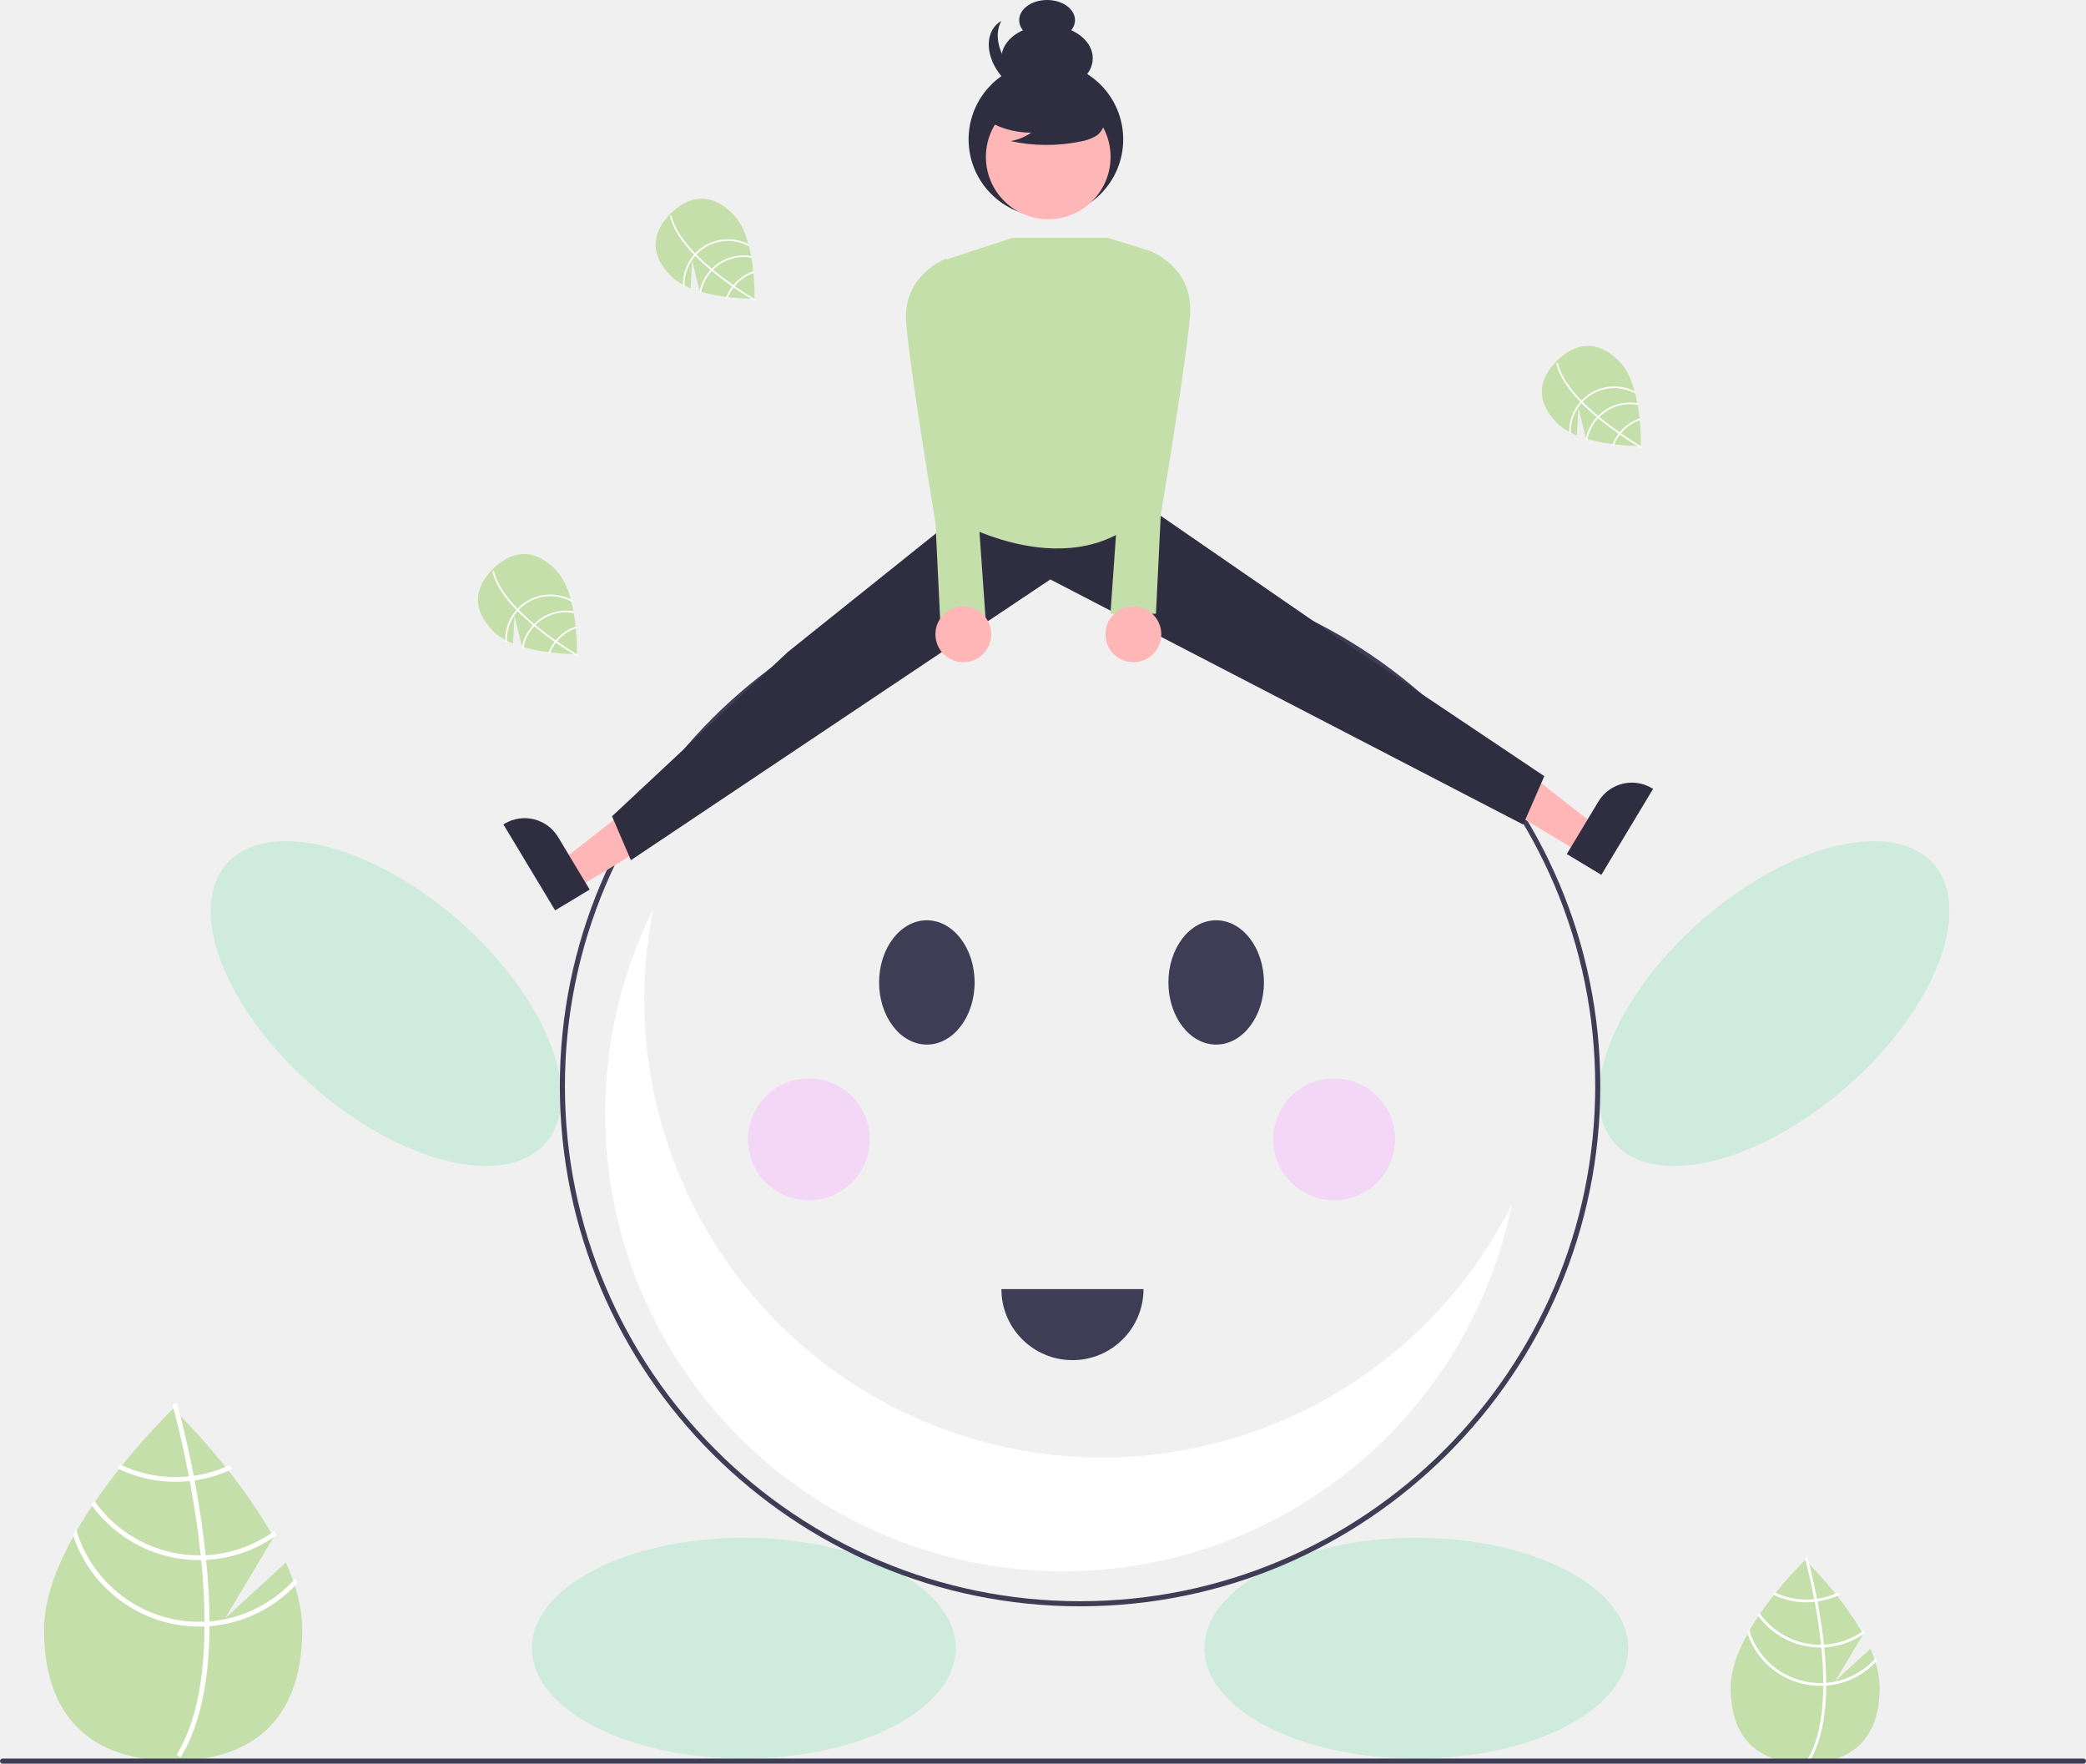
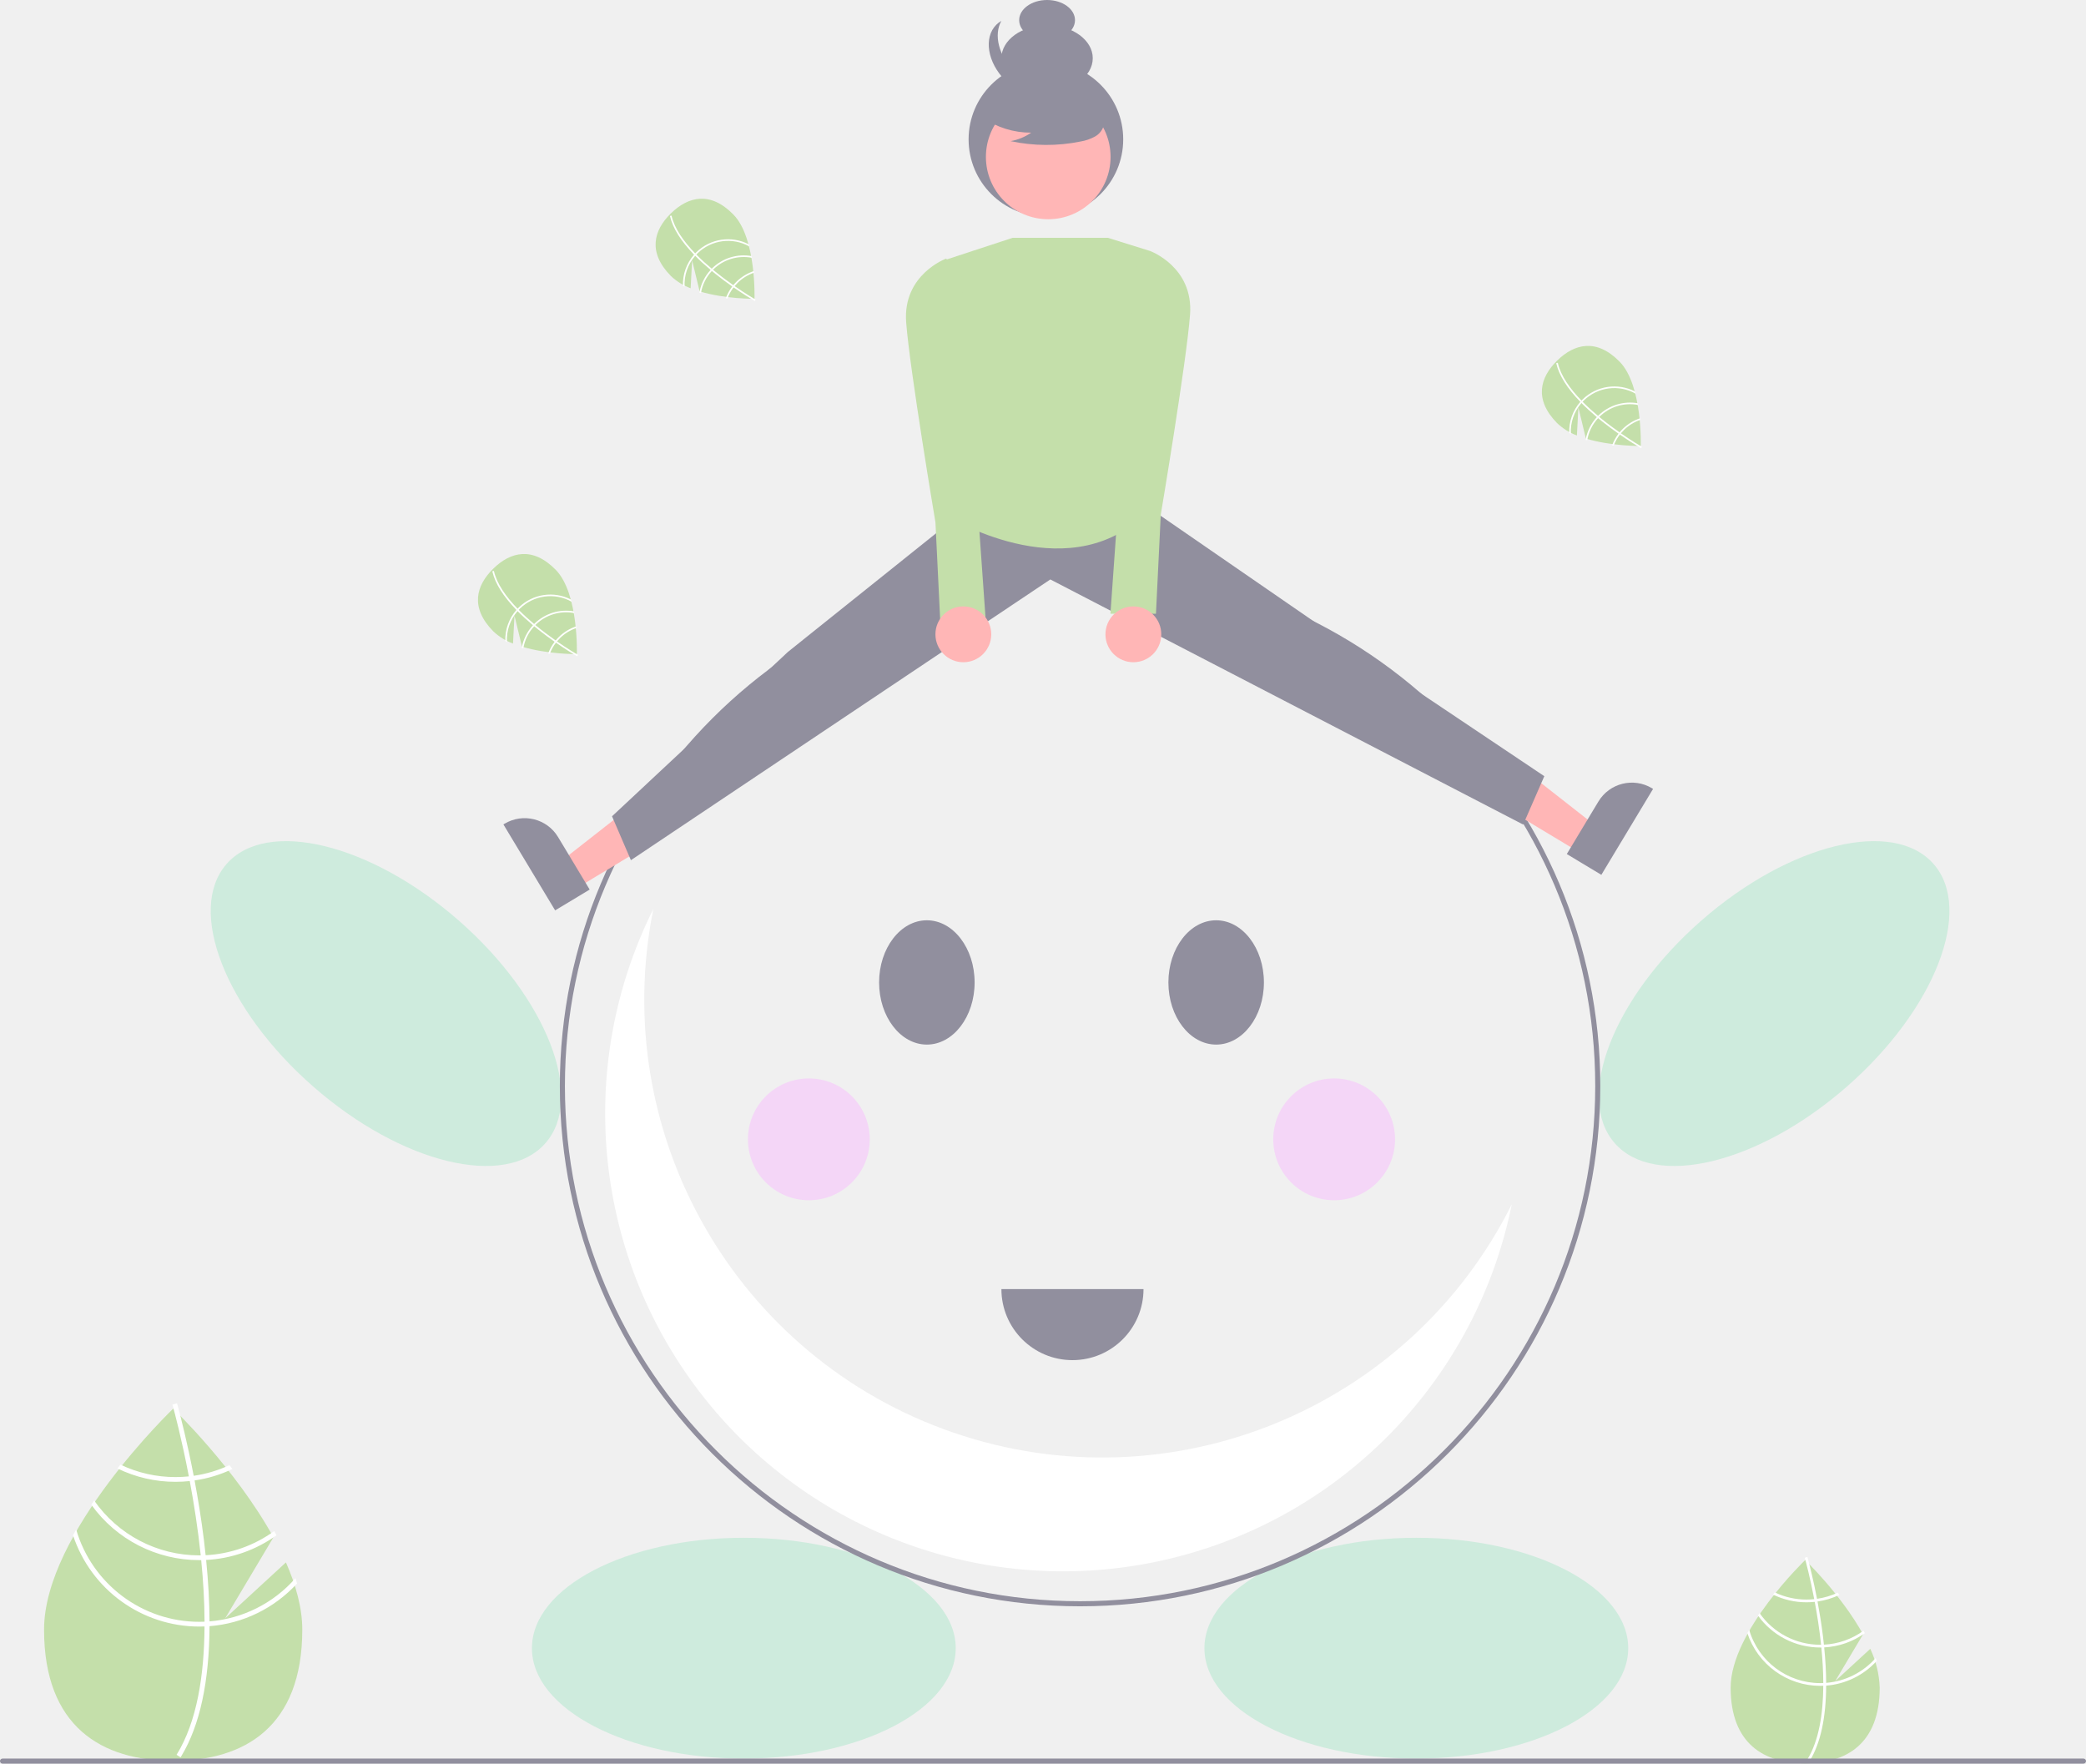
<svg xmlns="http://www.w3.org/2000/svg" data-name="Layer 1" width="822" height="694.944" viewBox="0 0 822 694.944">
  <path d="M925.99,752.226l-13.824,12.727,10.986-18.434c-8.656-15.696-22.812-29.262-22.812-29.262s-29.369,28.138-29.369,50.256,13.149,29.841,29.369,29.841c16.22,0,29.369-7.723,29.369-29.841A38.8,38.8,0,0,0,925.99,752.226Z" transform="translate(-189 -102.5278)" fill="#C4DFAA" />
  <path d="M908.61,765.641v1.09c-.065,12.673-2.202,22.561-6.396,29.523-.059.103-.124.2-.184.302l-.47-.286-.448-.281c4.652-7.518,6.299-18.146,6.358-29.199.005-.356.011-.718.005-1.079-.016-4.679-.302-9.413-.761-14.011-.032-.356-.07-.718-.108-1.079-.637-6.067-1.554-11.863-2.494-16.899-.065-.356-.135-.712-.205-1.063-1.625-8.517-3.282-14.686-3.659-16.051-.043-.167-.07-.259-.076-.281l.513-.146.005-.005.518-.146c.005.022.097.329.248.901.578,2.137,2.078,7.939,3.551,15.593.065.345.135.702.2,1.058.766,4.086,1.517,8.652,2.11,13.445q.227,1.805.405,3.562c.043.362.081.723.113,1.079Q908.583,759.124,908.61,765.641Z" transform="translate(-189 -102.5278)" fill="#fff" />
  <path d="M905.01,732.524c-.362.049-.729.097-1.101.135a29.775,29.775,0,0,1-3.044.157,28.964,28.964,0,0,1-12.522-2.828c-.227.286-.453.572-.685.864a30.036,30.036,0,0,0,13.207,3.044,30.808,30.808,0,0,0,3.249-.173c.367-.038.734-.086,1.096-.14a29.784,29.784,0,0,0,8.609-2.607q-.348-.445-.68-.874A28.865,28.865,0,0,1,905.01,732.524Z" transform="translate(-189 -102.5278)" fill="#fff" />
  <path d="M907.725,750.588q-.559.032-1.117.032c-.113.005-.232.005-.345.005a29.117,29.117,0,0,1-23.899-12.484c-.216.318-.432.637-.642.961a30.198,30.198,0,0,0,24.541,12.603c.151,0,.302,0,.453-.005.378-.005.75-.016,1.123-.032a30.039,30.039,0,0,0,16.003-5.613c-.173-.318-.345-.637-.524-.955A28.917,28.917,0,0,1,907.725,750.588Z" transform="translate(-189 -102.5278)" fill="#fff" />
  <path d="M908.61,765.641c-.378.032-.756.054-1.133.07-.405.016-.81.027-1.214.027a29.196,29.196,0,0,1-27.99-21.006c-.243.437-.486.869-.718,1.306a30.265,30.265,0,0,0,28.708,20.779c.405,0,.81-.005,1.209-.027.383-.011.761-.032,1.139-.059a30.177,30.177,0,0,0,19.916-9.72c-.113-.399-.243-.793-.372-1.193A29.102,29.102,0,0,1,908.61,765.641Z" transform="translate(-189 -102.5278)" fill="#fff" />
  <path d="M810.392,274.115l.58-11.034,2.96,12.267c10.092,3.041,21.622,2.924,21.622,2.924s.779-23.905-8.314-33.204-17.797-7.14-24.617-.472c-6.819,6.669-9.173,15.322-.079,24.621A22.816,22.816,0,0,0,810.392,274.115Z" transform="translate(-189 -102.5278)" fill="#C4DFAA" />
  <path d="M812.183,261.329l-.448-.458c-5.183-5.355-8.35-10.391-9.449-15.042-.017-.068-.03-.135-.047-.203l.315-.073.304-.066c1.135,5.074,4.812,10.219,9.332,14.89.144.152.291.306.442.456,1.931,1.961,3.997,3.833,6.08,5.578.16.136.325.273.489.409,2.762,2.289,5.531,4.349,7.996,6.08.174.123.35.244.523.363,4.185,2.913,7.418,4.825,8.138,5.244.087.053.136.08.147.087l-.156.272,0,.004-.158.274c-.011-.007-.176-.098-.475-.277-1.122-.661-4.138-2.484-7.904-5.096-.169-.119-.345-.24-.519-.363-2.002-1.403-4.195-3.014-6.415-4.785q-.838-.666-1.635-1.331c-.167-.134-.331-.271-.491-.407Q814.874,264.058,812.183,261.329Z" transform="translate(-189 -102.5278)" fill="#fff" />
  <path d="M827.312,273.773c.132-.169.266-.34.407-.509a17.509,17.509,0,0,1,1.215-1.317,17.032,17.032,0,0,1,6.427-3.959c-.022-.213-.045-.427-.067-.645a17.663,17.663,0,0,0-6.804,4.15,18.117,18.117,0,0,0-1.295,1.408c-.139.167-.273.338-.403.509a17.514,17.514,0,0,0-2.548,4.635q.329.044.645.088A16.973,16.973,0,0,1,827.312,273.773Z" transform="translate(-189 -102.5278)" fill="#fff" />
  <path d="M818.744,267.294q.222-.243.456-.473c.045-.049.095-.098.143-.144A17.122,17.122,0,0,1,834.524,262.1c-.04-.223-.08-.445-.125-.668a17.758,17.758,0,0,0-15.499,4.791c-.064.062-.127.124-.188.189-.157.158-.309.315-.459.475a17.664,17.664,0,0,0-4.42,8.939c.204.063.407.126.613.186A17.005,17.005,0,0,1,818.744,267.294Z" transform="translate(-189 -102.5278)" fill="#fff" />
  <path d="M812.183,261.329c.146-.169.295-.333.448-.495.164-.173.329-.344.499-.511a17.169,17.169,0,0,1,20.405-2.676c-.078-.284-.153-.565-.235-.844a17.797,17.797,0,0,0-20.613,3.066c-.17.166-.338.335-.497.508-.157.162-.307.327-.454.493a17.745,17.745,0,0,0-4.377,12.275c.212.121.428.234.647.348A17.113,17.113,0,0,1,812.183,261.329Z" transform="translate(-189 -102.5278)" fill="#fff" />
  <path d="M391.153,356.115l.58-11.034,2.96,12.267c10.092,3.041,21.622,2.924,21.622,2.924s.779-23.905-8.314-33.204-17.797-7.14-24.617-.472c-6.819,6.669-9.173,15.322-.079,24.621A22.816,22.816,0,0,0,391.153,356.115Z" transform="translate(-189 -102.5278)" fill="#C4DFAA" />
  <path d="M392.944,343.329l-.448-.458c-5.183-5.355-8.35-10.391-9.449-15.042-.017-.068-.03-.135-.047-.203l.315-.073.304-.066c1.135,5.074,4.812,10.219,9.332,14.89.144.152.291.306.442.456,1.931,1.961,3.997,3.833,6.08,5.578.16.136.325.273.489.409,2.762,2.289,5.531,4.349,7.996,6.08.174.123.35.244.523.363,4.185,2.913,7.418,4.825,8.138,5.244.087.053.136.08.147.087l-.156.272,0,.004-.158.274c-.011-.007-.176-.098-.475-.277-1.122-.661-4.138-2.484-7.904-5.096-.169-.119-.345-.24-.519-.363-2.002-1.403-4.195-3.014-6.415-4.785q-.838-.666-1.635-1.331c-.167-.134-.331-.271-.491-.407Q395.635,346.058,392.944,343.329Z" transform="translate(-189 -102.5278)" fill="#fff" />
  <path d="M408.073,355.773c.132-.169.266-.34.407-.509a17.509,17.509,0,0,1,1.215-1.317,17.032,17.032,0,0,1,6.427-3.959c-.022-.213-.045-.427-.067-.645a17.663,17.663,0,0,0-6.804,4.15,18.117,18.117,0,0,0-1.295,1.408c-.139.167-.273.338-.403.509a17.514,17.514,0,0,0-2.548,4.635q.329.044.645.088A16.973,16.973,0,0,1,408.073,355.773Z" transform="translate(-189 -102.5278)" fill="#fff" />
  <path d="M399.505,349.294q.222-.243.456-.473c.045-.049.095-.098.143-.144A17.122,17.122,0,0,1,415.285,344.1c-.04-.223-.08-.445-.125-.668a17.758,17.758,0,0,0-15.499,4.791c-.064.062-.127.124-.188.189-.157.158-.309.315-.459.475a17.664,17.664,0,0,0-4.42,8.939c.204.063.407.126.613.186A17.005,17.005,0,0,1,399.505,349.294Z" transform="translate(-189 -102.5278)" fill="#fff" />
  <path d="M392.944,343.329c.146-.169.295-.333.448-.495.164-.173.329-.344.499-.511a17.169,17.169,0,0,1,20.405-2.676c-.078-.284-.153-.565-.235-.844a17.797,17.797,0,0,0-20.613,3.066c-.17.166-.338.335-.497.508-.157.162-.307.327-.454.493a17.745,17.745,0,0,0-4.377,12.275c.212.121.428.234.647.348A17.113,17.113,0,0,1,392.944,343.329Z" transform="translate(-189 -102.5278)" fill="#fff" />
  <path d="M461.153,216.115l.58-11.034,2.96,12.267c10.092,3.041,21.622,2.924,21.622,2.924s.779-23.905-8.314-33.204-17.797-7.14-24.617-.472c-6.819,6.669-9.173,15.322-.079,24.621A22.816,22.816,0,0,0,461.153,216.115Z" transform="translate(-189 -102.5278)" fill="#C4DFAA" />
  <path d="M462.944,203.329l-.448-.458c-5.183-5.355-8.35-10.391-9.449-15.042-.017-.068-.03-.135-.047-.203l.315-.073.304-.066c1.135,5.074,4.812,10.219,9.332,14.89.144.152.291.306.442.456,1.931,1.961,3.997,3.833,6.08,5.578.16.136.325.273.489.409,2.762,2.289,5.531,4.349,7.996,6.08.174.123.35.244.523.363,4.185,2.913,7.418,4.825,8.138,5.244.087.053.136.08.147.087l-.156.272,0,.004-.158.274c-.011-.007-.176-.098-.475-.277-1.122-.661-4.138-2.484-7.904-5.096-.169-.119-.345-.24-.519-.363-2.002-1.403-4.195-3.014-6.415-4.785q-.838-.666-1.635-1.331c-.167-.134-.331-.271-.491-.407Q465.635,206.058,462.944,203.329Z" transform="translate(-189 -102.5278)" fill="#fff" />
  <path d="M478.073,215.773c.132-.169.266-.34.407-.509a17.509,17.509,0,0,1,1.215-1.317,17.032,17.032,0,0,1,6.427-3.959c-.022-.213-.045-.427-.067-.645a17.663,17.663,0,0,0-6.804,4.15,18.117,18.117,0,0,0-1.295,1.408c-.139.167-.273.338-.403.509a17.514,17.514,0,0,0-2.548,4.635q.329.044.645.088A16.973,16.973,0,0,1,478.073,215.773Z" transform="translate(-189 -102.5278)" fill="#fff" />
  <path d="M469.505,209.294q.222-.243.456-.473c.045-.049.095-.098.143-.144a17.122,17.122,0,0,1,15.181-4.577c-.04-.223-.08-.445-.125-.668a17.758,17.758,0,0,0-15.499,4.791c-.064.062-.127.124-.188.189-.157.158-.309.315-.459.475a17.664,17.664,0,0,0-4.42,8.939c.204.063.407.126.613.186A17.005,17.005,0,0,1,469.505,209.294Z" transform="translate(-189 -102.5278)" fill="#fff" />
  <path d="M462.944,203.329c.146-.169.295-.333.448-.495.164-.173.329-.344.499-.511a17.169,17.169,0,0,1,20.405-2.676c-.078-.284-.153-.565-.235-.844a17.797,17.797,0,0,0-20.613,3.066c-.17.166-.338.335-.497.508-.157.162-.307.327-.454.493a17.745,17.745,0,0,0-4.377,12.275c.212.121.428.234.647.348A17.113,17.113,0,0,1,462.944,203.329Z" transform="translate(-189 -102.5278)" fill="#fff" />
  <path d="M301.674,718.176l-23.948,22.047,19.032-31.935C281.763,681.097,257.24,657.597,257.24,657.597S206.362,706.342,206.362,744.658s22.779,51.695,50.878,51.695c28.099,0,50.877-13.379,50.877-51.695C308.117,736.13,305.593,727.085,301.674,718.176Z" transform="translate(-189 -102.5278)" fill="#C4DFAA" />
  <path d="M271.567,741.417v1.889c-.112,21.954-3.815,39.083-11.08,51.144-.103.178-.215.346-.318.524l-.813-.496-.776-.486c8.06-13.024,10.911-31.434,11.014-50.583.009-.617.019-1.244.009-1.87-.028-8.106-.524-16.306-1.318-24.272-.056-.617-.122-1.244-.187-1.87-1.103-10.509-2.693-20.551-4.32-29.275-.112-.617-.234-1.234-.355-1.842-2.814-14.754-5.685-25.441-6.339-27.807-.075-.29-.122-.449-.131-.486l.888-.252.009-.009.898-.252c.009.037.168.57.43,1.561,1,3.703,3.6,13.754,6.152,27.012.112.598.234,1.216.346,1.833,1.328,7.078,2.627,14.988,3.656,23.291q.393,3.128.701,6.171c.075.626.14,1.253.196,1.87Q271.52,730.127,271.567,741.417Z" transform="translate(-189 -102.5278)" fill="#fff" />
  <path d="M265.33,684.046c-.626.084-1.262.168-1.907.234a51.581,51.581,0,0,1-5.273.271,50.175,50.175,0,0,1-21.692-4.899c-.393.496-.785.991-1.187,1.496a52.033,52.033,0,0,0,22.879,5.273,53.371,53.371,0,0,0,5.629-.299c.636-.065,1.272-.15,1.898-.243a51.595,51.595,0,0,0,14.913-4.516q-.603-.771-1.178-1.515A50.003,50.003,0,0,1,265.33,684.046Z" transform="translate(-189 -102.5278)" fill="#fff" />
  <path d="M270.033,715.34q-.968.056-1.935.056c-.196.009-.402.009-.598.009a50.441,50.441,0,0,1-41.402-21.626c-.374.552-.748,1.103-1.113,1.664a52.314,52.314,0,0,0,42.514,21.832c.262,0,.524,0,.785-.009.654-.009,1.3-.028,1.945-.056a52.038,52.038,0,0,0,27.723-9.724c-.299-.552-.598-1.103-.907-1.655A50.095,50.095,0,0,1,270.033,715.34Z" transform="translate(-189 -102.5278)" fill="#fff" />
  <path d="M271.567,741.417c-.654.056-1.309.093-1.963.122-.701.028-1.402.047-2.104.047a50.578,50.578,0,0,1-48.489-36.39c-.421.757-.842,1.505-1.244,2.263a52.43,52.43,0,0,0,49.732,35.997c.701,0,1.402-.009,2.094-.047.664-.019,1.318-.056,1.973-.103A52.276,52.276,0,0,0,306.068,726.466c-.196-.692-.421-1.374-.645-2.066A50.415,50.415,0,0,1,271.567,741.417Z" transform="translate(-189 -102.5278)" fill="#fff" />
  <ellipse cx="888.11" cy="497.972" rx="83.5" ry="43.5" transform="translate(-297.1753 605.519) rotate(-41.18662)" fill="#ceebdd" />
  <ellipse cx="341.11" cy="497.972" rx="43.5" ry="83.5" transform="translate(-447.2738 324.2317) rotate(-48.81338)" fill="#ceebdd" />
  <ellipse cx="293.11" cy="649.444" rx="83.5" ry="43.5" fill="#ceebdd" />
  <ellipse cx="558.11" cy="649.444" rx="83.5" ry="43.5" fill="#ceebdd" />
-   <path d="M614.61,735.472c-113.037,0-205-91.962-205-205s91.963-205,205-205,205,91.962,205,205S727.648,735.472,614.61,735.472Zm0-408c-111.935,0-203,91.065-203,203s91.065,203,203,203,203-91.065,203-203S726.545,327.472,614.61,327.472Z" transform="translate(-189 -102.5278)" fill="#3f3d56" />
+   <path d="M614.61,735.472c-113.037,0-205-91.962-205-205s91.963-205,205-205,205,91.962,205,205S727.648,735.472,614.61,735.472Zm0-408c-111.935,0-203,91.065-203,203s91.065,203,203,203,203-91.065,203-203S726.545,327.472,614.61,327.472Z" transform="translate(-189 -102.5278)" fill="#918f9e" />
  <path d="M564.637,667.013A180.457,180.457,0,0,1,446.457,460.69,180.427,180.427,0,1,0,784.736,577.058,180.457,180.457,0,0,1,564.637,667.013Z" transform="translate(-189 -102.5278)" fill="#fff" />
-   <path d="M554.232,514.135c-10.377,0-18.82-10.986-18.82-24.49s8.443-24.49,18.82-24.49,18.82,10.986,18.82,24.49S564.61,514.135,554.232,514.135Z" transform="translate(-189 -102.5278)" fill="#3f3d56" />
-   <path d="M668.232,514.135c-10.377,0-18.82-10.986-18.82-24.49s8.443-24.49,18.82-24.49,18.82,10.986,18.82,24.49S678.61,514.135,668.232,514.135Z" transform="translate(-189 -102.5278)" fill="#3f3d56" />
-   <ellipse cx="412.61" cy="22.944" rx="18" ry="13" fill="#2f2e41" />
-   <ellipse cx="412.61" cy="7.944" rx="11" ry="7.944" fill="#2f2e41" />
-   <path d="M588.666,130.667c-6.192-6.192-8.151-14.54-5.063-19.912a9.579,9.579,0,0,0-2.008,1.527c-5.077,5.077-3.494,14.891,3.536,21.92,7.03,7.03,16.843,8.612,21.92,3.536a9.578,9.578,0,0,0,1.527-2.008C603.205,138.818,594.857,136.858,588.666,130.667Z" transform="translate(-189 -102.5278)" fill="#2f2e41" />
+   <path d="M554.232,514.135c-10.377,0-18.82-10.986-18.82-24.49s8.443-24.49,18.82-24.49,18.82,10.986,18.82,24.49S564.61,514.135,554.232,514.135Z" transform="translate(-189 -102.5278)" fill="#918f9e" />
+   <path d="M668.232,514.135c-10.377,0-18.82-10.986-18.82-24.49s8.443-24.49,18.82-24.49,18.82,10.986,18.82,24.49S678.61,514.135,668.232,514.135Z" transform="translate(-189 -102.5278)" fill="#918f9e" />
+   <ellipse cx="412.61" cy="22.944" rx="18" ry="13" fill="#918f9e" />
+   <ellipse cx="412.61" cy="7.944" rx="11" ry="7.944" fill="#918f9e" />
+   <path d="M588.666,130.667c-6.192-6.192-8.151-14.54-5.063-19.912a9.579,9.579,0,0,0-2.008,1.527c-5.077,5.077-3.494,14.891,3.536,21.92,7.03,7.03,16.843,8.612,21.92,3.536a9.578,9.578,0,0,0,1.527-2.008C603.205,138.818,594.857,136.858,588.666,130.667Z" transform="translate(-189 -102.5278)" fill="#918f9e" />
  <polygon points="227.324 349.912 221.002 339.408 258.508 310.023 267.839 325.525 227.324 349.912" fill="#ffb6b6" />
-   <path d="M407.755,461.247l-20.386-33.869.428-.258a15.387,15.387,0,0,1,21.118,5.247l.001.001,12.451,20.686Z" transform="translate(-189 -102.5278)" fill="#2f2e41" />
+   <path d="M407.755,461.247l-20.386-33.869.428-.258a15.387,15.387,0,0,1,21.118,5.247l.001.001,12.451,20.686Z" transform="translate(-189 -102.5278)" fill="#918f9e" />
  <polygon points="622.45 335.912 628.772 325.408 591.266 296.023 581.935 311.525 622.45 335.912" fill="#ffb6b6" />
-   <path d="M806.407,439.055l12.451-20.686.001-.001a15.387,15.387,0,0,1,21.117-5.247l.428.258-20.386,33.869Z" transform="translate(-189 -102.5278)" fill="#2f2e41" />
-   <polygon points="377.331 195.734 374.943 205.27 310.513 256.849 241.173 321.65 248.61 338.944 413.887 228.325 600.218 324.911 608.543 305.846 523.513 248.849 453.194 200.357 377.331 195.734" fill="#2f2e41" />
+   <path d="M806.407,439.055l12.451-20.686.001-.001a15.387,15.387,0,0,1,21.117-5.247l.428.258-20.386,33.869Z" transform="translate(-189 -102.5278)" fill="#918f9e" />
+   <polygon points="377.331 195.734 374.943 205.27 310.513 256.849 241.173 321.65 248.61 338.944 413.887 228.325 600.218 324.911 608.543 305.846 523.513 248.849 453.194 200.357 377.331 195.734" fill="#918f9e" />
  <path d="M588.026,196.236l-27.848,9.137,3.765,101.441s48.432,29.079,78.251-3.929V201.422L625.564,196.236Z" transform="translate(-189 -102.5278)" fill="#C4DFAA" />
  <path d="M636.013,208.396l6.181-6.974s17.185,6.277,15.752,25.116-11.533,78.756-11.533,78.756l-1.9,39.083h-17.94l7.15-101.073Z" transform="translate(-189 -102.5278)" fill="#C4DFAA" />
  <path d="M568.013,211.396l-6.181-6.974s-17.185,6.277-15.752,25.116,11.533,78.756,11.533,78.756l1.9,39.083h17.94l-7.15-101.073Z" transform="translate(-189 -102.5278)" fill="#C4DFAA" />
  <circle cx="379.61" cy="249.944" r="11" fill="#ffb6b6" />
  <circle cx="446.61" cy="249.944" r="11" fill="#ffb6b6" />
-   <circle cx="412.146" cy="54.915" r="30.464" fill="#2f2e41" />
+   <circle cx="412.146" cy="54.915" r="30.464" fill="#918f9e" />
  <circle cx="413.064" cy="61.823" r="24.561" fill="#ffb6b6" />
-   <path d="M576.256,148.902a33.405,33.405,0,0,0,19.091,5.9,20.471,20.471,0,0,1-8.114,3.338,67.359,67.359,0,0,0,27.514.155,17.807,17.807,0,0,0,5.76-1.978,7.289,7.289,0,0,0,3.555-4.755c.604-3.449-2.083-6.582-4.876-8.693a35.967,35.967,0,0,0-30.224-6.04c-3.376.873-6.759,2.347-8.951,5.059s-2.843,6.891-.753,9.684Z" transform="translate(-189 -102.5278)" fill="#2f2e41" />
-   <path d="M1010,797.472H190a1,1,0,0,1,0-2h820a1,1,0,0,1,0,2Z" transform="translate(-189 -102.5278)" fill="#3f3d56" />
-   <path d="M583.61,610.472a28,28,0,1,0,56,0Z" transform="translate(-189 -102.5278)" fill="#3f3d56" />
+   <path d="M576.256,148.902a33.405,33.405,0,0,0,19.091,5.9,20.471,20.471,0,0,1-8.114,3.338,67.359,67.359,0,0,0,27.514.155,17.807,17.807,0,0,0,5.76-1.978,7.289,7.289,0,0,0,3.555-4.755c.604-3.449-2.083-6.582-4.876-8.693a35.967,35.967,0,0,0-30.224-6.04c-3.376.873-6.759,2.347-8.951,5.059s-2.843,6.891-.753,9.684Z" transform="translate(-189 -102.5278)" fill="#918f9e" />
+   <path d="M1010,797.472H190a1,1,0,0,1,0-2h820a1,1,0,0,1,0,2Z" transform="translate(-189 -102.5278)" fill="#918f9e" />
+   <path d="M583.61,610.472a28,28,0,1,0,56,0Z" transform="translate(-189 -102.5278)" fill="#918f9e" />
  <circle cx="525.732" cy="448.944" r="24" fill="#f4d6f7" />
  <circle cx="318.732" cy="448.944" r="24" fill="#f4d6f7" />
</svg>
